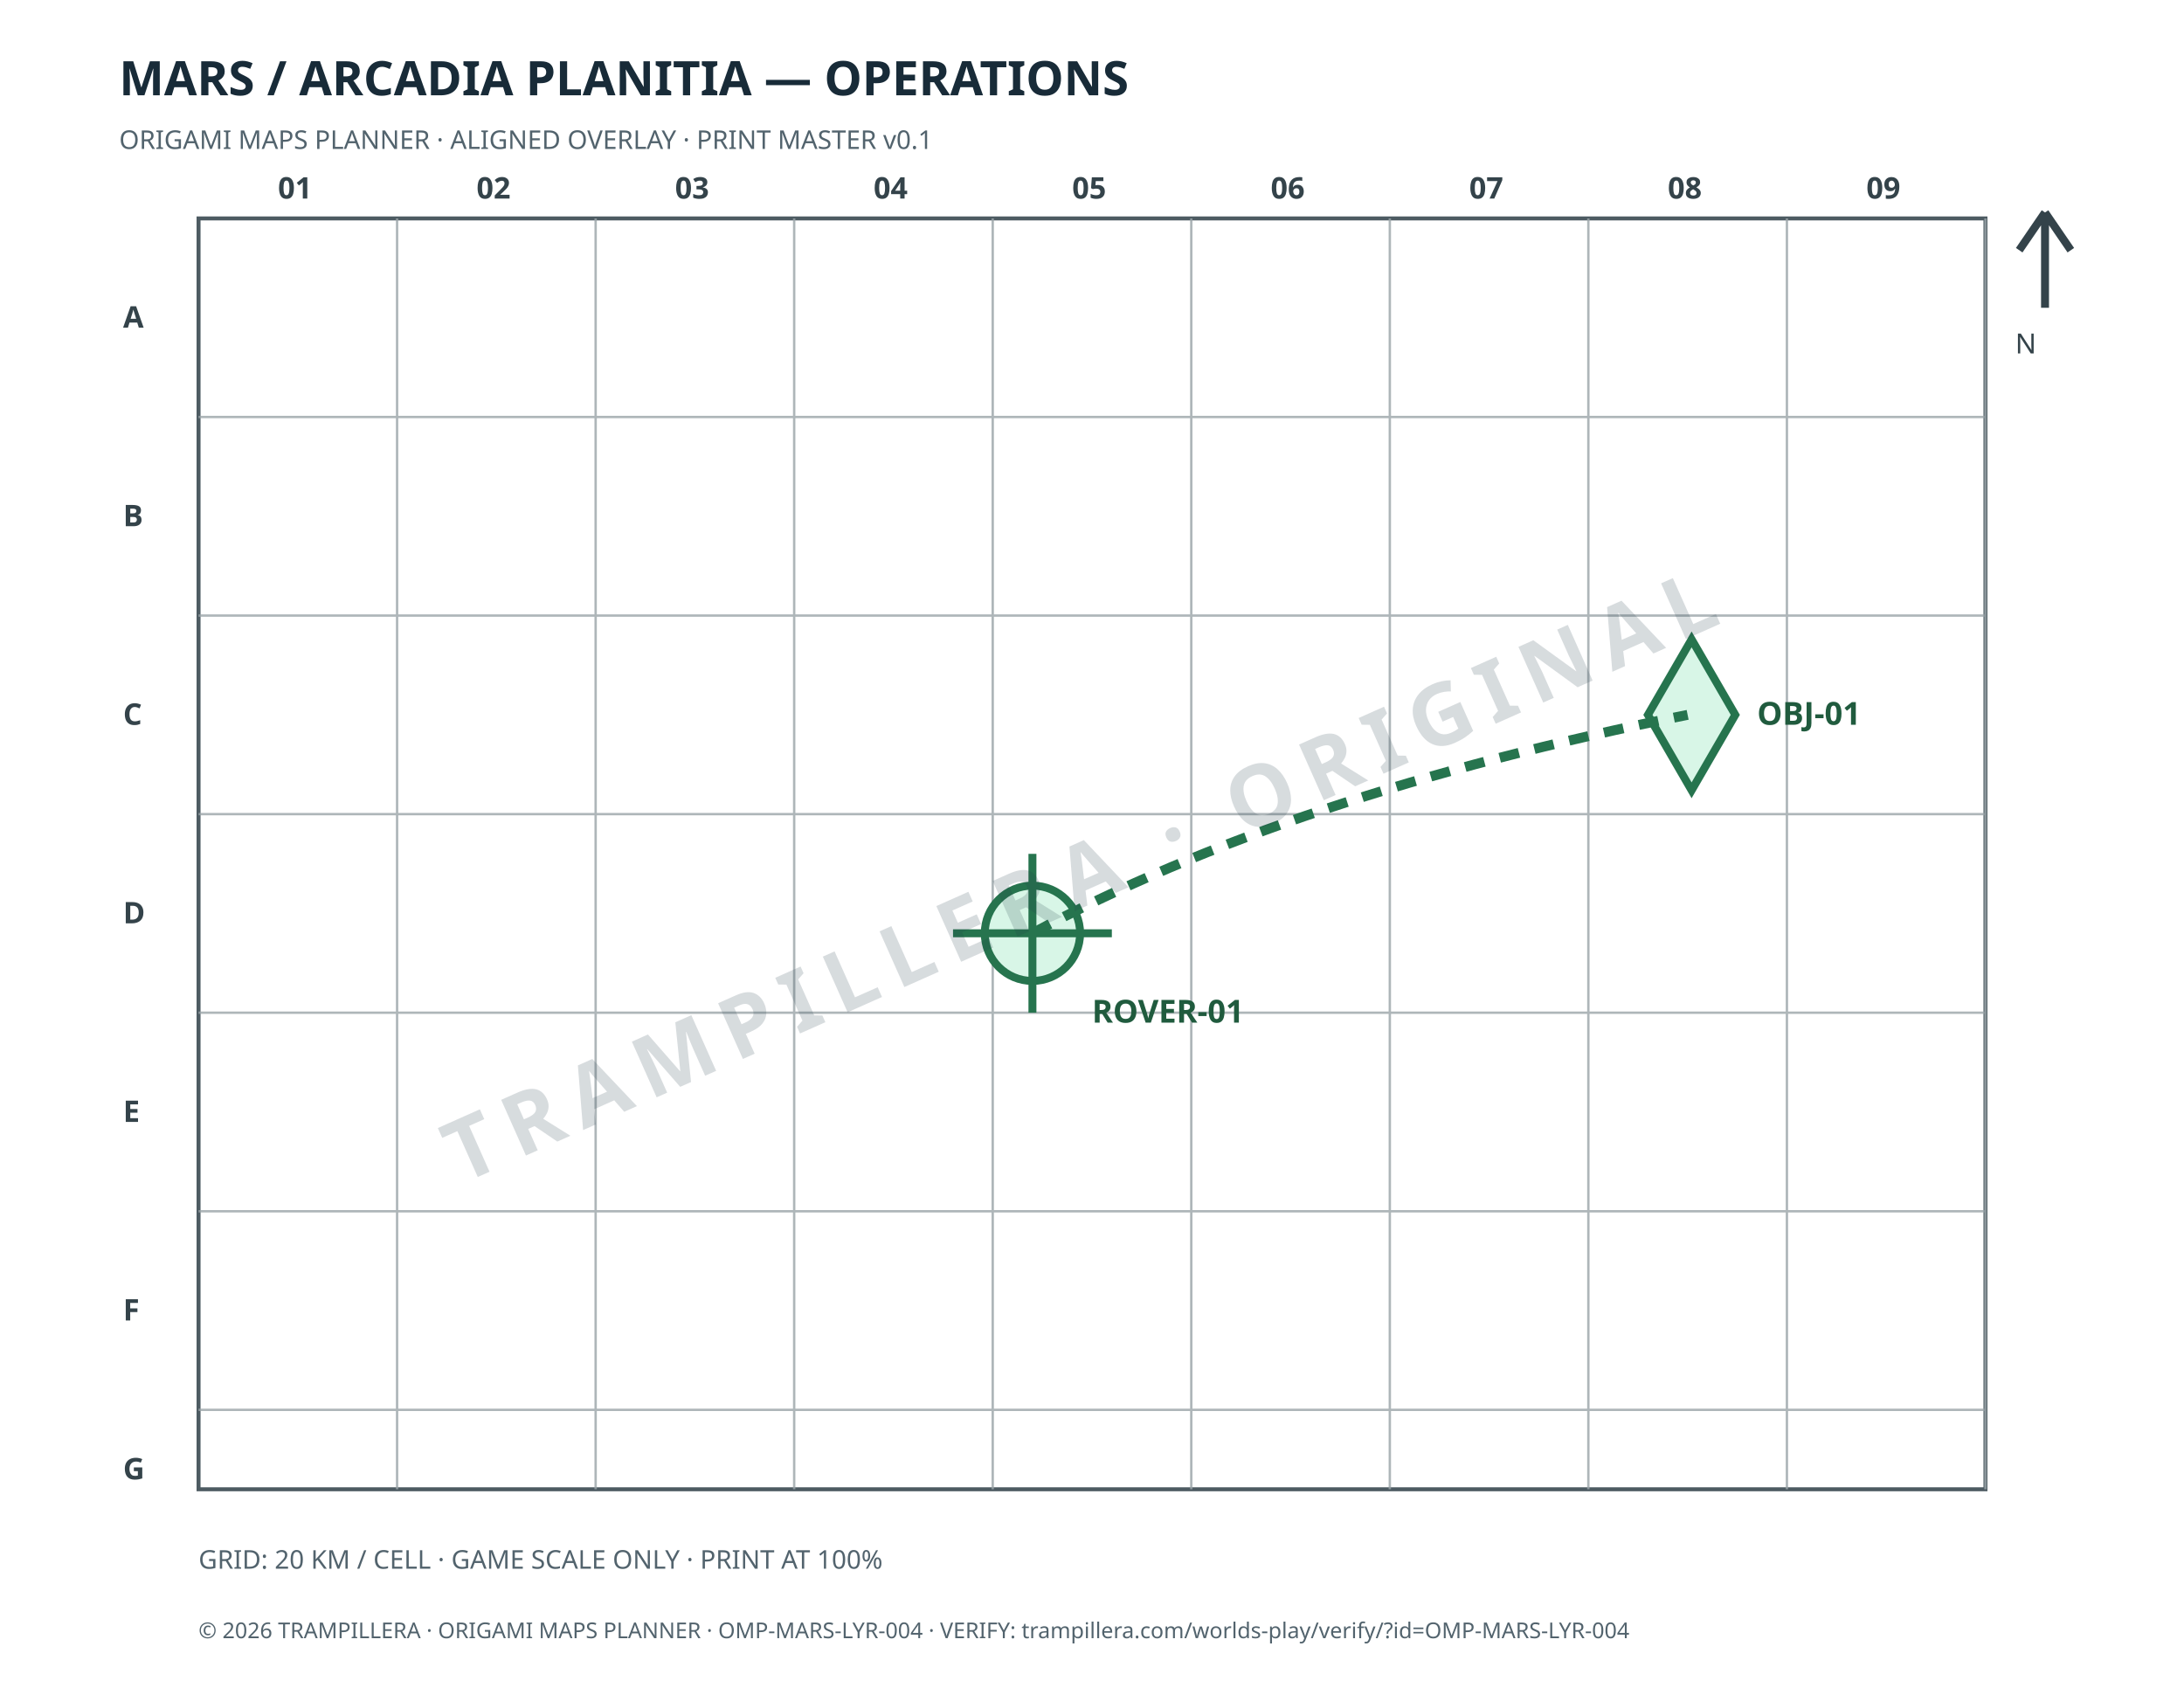
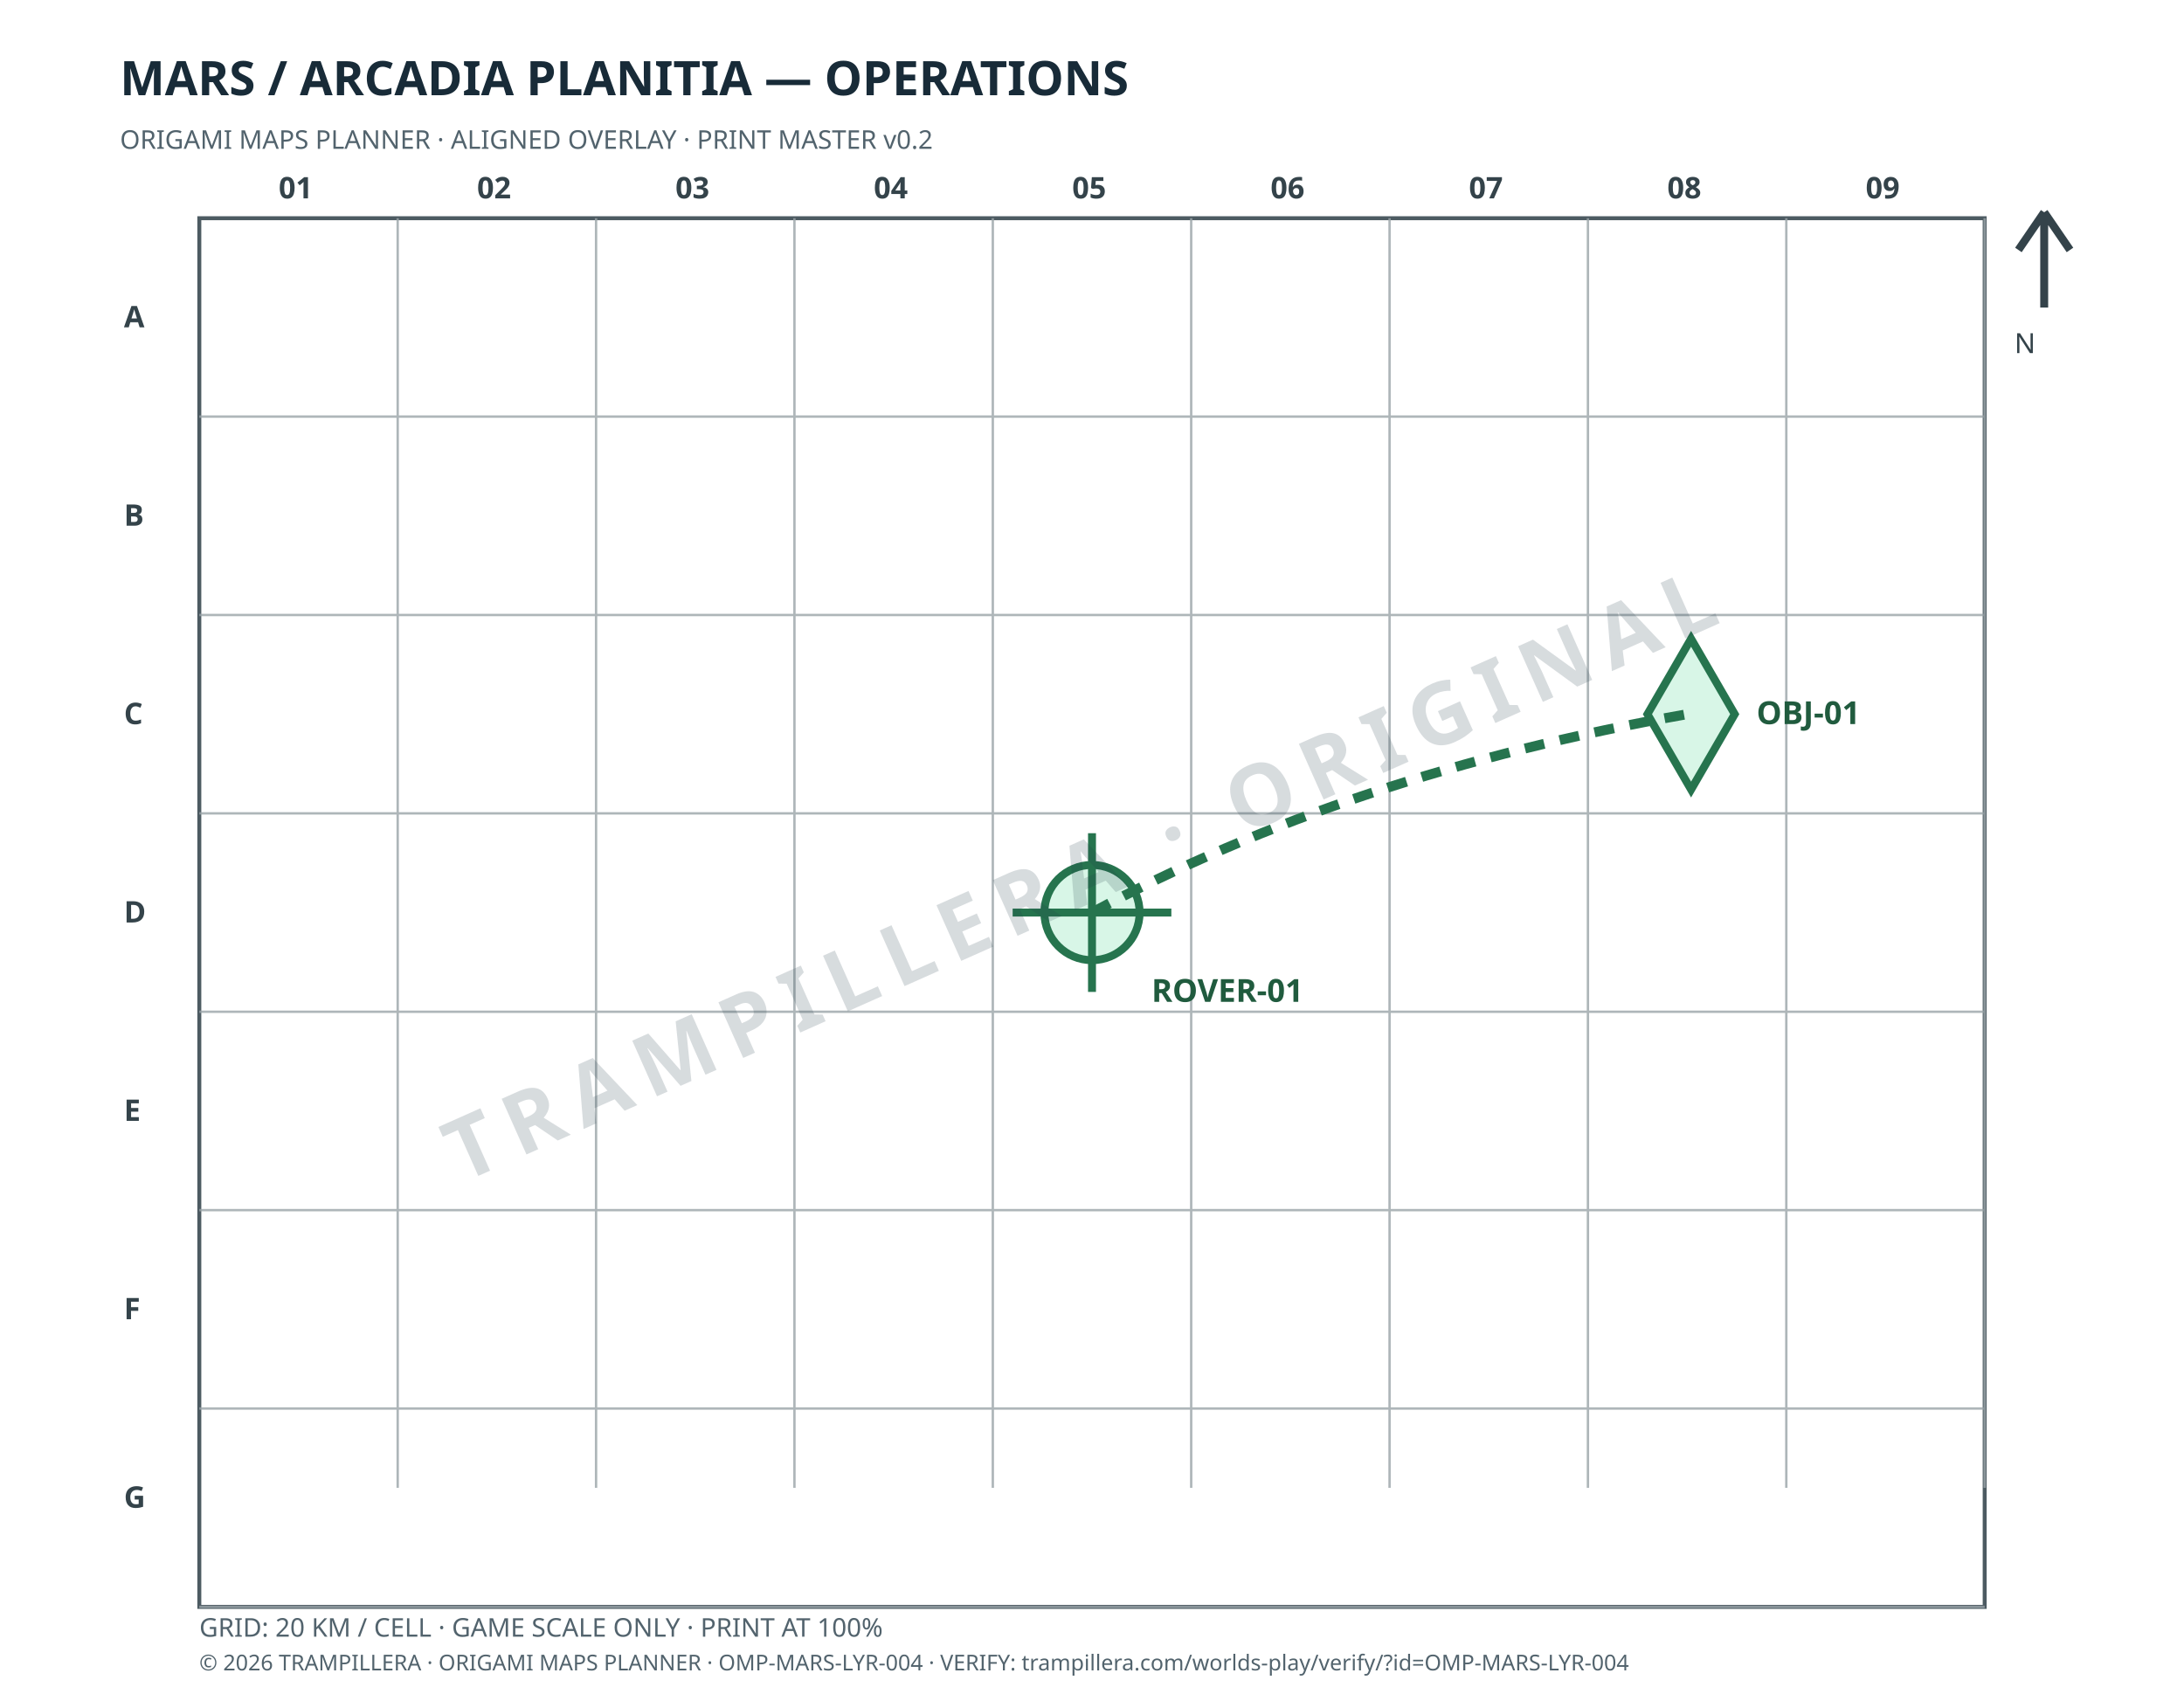
- <svg xmlns="http://www.w3.org/2000/svg" width="3300" height="2550" viewBox="0 0 1100 850" role="img" aria-labelledby="t d">
+ <svg xmlns="http://www.w3.org/2000/svg" width="272mm" height="210mm" viewBox="0 0 1100 850" role="img" aria-labelledby="t d">
  <text x="60" y="48" font-family="sans-serif" font-size="24" font-weight="700" fill="#182b38">MARS / ARCADIA PLANITIA — OPERATIONS</text>
-   <text x="60" y="75" font-family="sans-serif" font-size="13" fill="#52636d">ORIGAMI MAPS PLANNER · ALIGNED OVERLAY · PRINT MASTER v0.1</text>
-   <rect x="100" y="110" width="900" height="640" fill="none" stroke="#4d5b62" stroke-width="2" />
+   <text x="60" y="75" font-family="sans-serif" font-size="13" fill="#52636d">ORIGAMI MAPS PLANNER · ALIGNED OVERLAY · PRINT MASTER v0.2</text>
+   <rect x="100" y="110" width="900" height="700" fill="none" stroke="#4d5b62" stroke-width="2" />
  <g fill="none" stroke="#9aa4a8" stroke-width="1.2" opacity=".8">
-     <path d="M200 110V750M300 110V750M400 110V750M500 110V750M600 110V750M700 110V750M800 110V750M900 110V750M1000 110V750M100 210H1000M100 310H1000M100 410H1000M100 510H1000M100 610H1000M100 710H1000" />
+     <path d="M200 110V750M300 110V750M400 110V750M500 110V750M600 110V750M700 110V750M800 110V750M900 110V750M1000 110V750M100 210H1000M100 310H1000M100 410H1000M100 510H1000M100 610H1000M100 710H1000M100 810H1000" />
  </g>
  <g font-family="sans-serif" font-size="15" font-weight="700" fill="#34434a">
    <text x="140" y="100">01</text>
    <text x="240" y="100">02</text>
    <text x="340" y="100">03</text>
    <text x="440" y="100">04</text>
    <text x="540" y="100">05</text>
    <text x="640" y="100">06</text>
    <text x="740" y="100">07</text>
    <text x="840" y="100">08</text>
    <text x="940" y="100">09</text>
    <text x="62" y="165">A</text>
    <text x="62" y="265">B</text>
    <text x="62" y="365">C</text>
    <text x="62" y="465">D</text>
    <text x="62" y="565">E</text>
    <text x="62" y="665">F</text>
-     <text x="62" y="745">G</text>
+     <text x="62" y="760">G</text>
  </g>
  <path d="M1030 155v-48m0 0l-13 19m13-19l13 19" stroke="#34434a" stroke-width="4" fill="none" />
  <text x="1015" y="178" font-family="sans-serif" font-size="14" fill="#34434a">N</text>
-   <text x="100" y="790" font-family="sans-serif" font-size="13" fill="#52636d">GRID: 20 KM / CELL · GAME SCALE ONLY · PRINT AT 100%</text>
+   <text x="100" y="825" font-family="sans-serif" font-size="13" fill="#52636d">GRID: 20 KM / CELL · GAME SCALE ONLY · PRINT AT 100%</text>
  <g fill="#d8f6e7" stroke="#26744e" stroke-width="4">
-     <circle cx="520" cy="470" r="24" />
-     <path d="M520 430v80M480 470h80" />
+     <circle cx="550" cy="460" r="24" />
+     <path d="M550 420v80M510 460h80" />
    <path d="M830 360l22-38 22 38-22 38z" />
  </g>
-   <path d="M520 470Q650 400 850 360" fill="none" stroke="#26744e" stroke-width="5" stroke-dasharray="10 8" />
+   <path d="M550 460Q680 390 850 360" fill="none" stroke="#26744e" stroke-width="5" stroke-dasharray="10 8" />
  <g font-family="sans-serif" font-size="16" font-weight="700" fill="#205b3e">
-     <text x="550" y="515">ROVER-01</text>
+     <text x="580" y="505">ROVER-01</text>
    <text x="885" y="365">OBJ-01</text>
  </g>
-   <text x="100" y="825" font-family="sans-serif" font-size="11" fill="#52636d">© 2026 TRAMPILLERA · ORIGAMI MAPS PLANNER · OMP-MARS-LYR-004 · VERIFY: trampillera.com/worlds-play/verify/?id=OMP-MARS-LYR-004</text>
+   <text x="100" y="842" font-family="sans-serif" font-size="11" fill="#52636d">© 2026 TRAMPILLERA · ORIGAMI MAPS PLANNER · OMP-MARS-LYR-004 · VERIFY: trampillera.com/worlds-play/verify/?id=OMP-MARS-LYR-004</text>
  <g id="trampillera-visible-watermark" pointer-events="none" opacity=".18">
    <text x="550" y="455" text-anchor="middle" transform="rotate(-24 550 455)" font-family="sans-serif" font-size="43" font-weight="700" letter-spacing="7" fill="#243b49">TRAMPILLERA · ORIGINAL</text>
  </g>
</svg>
